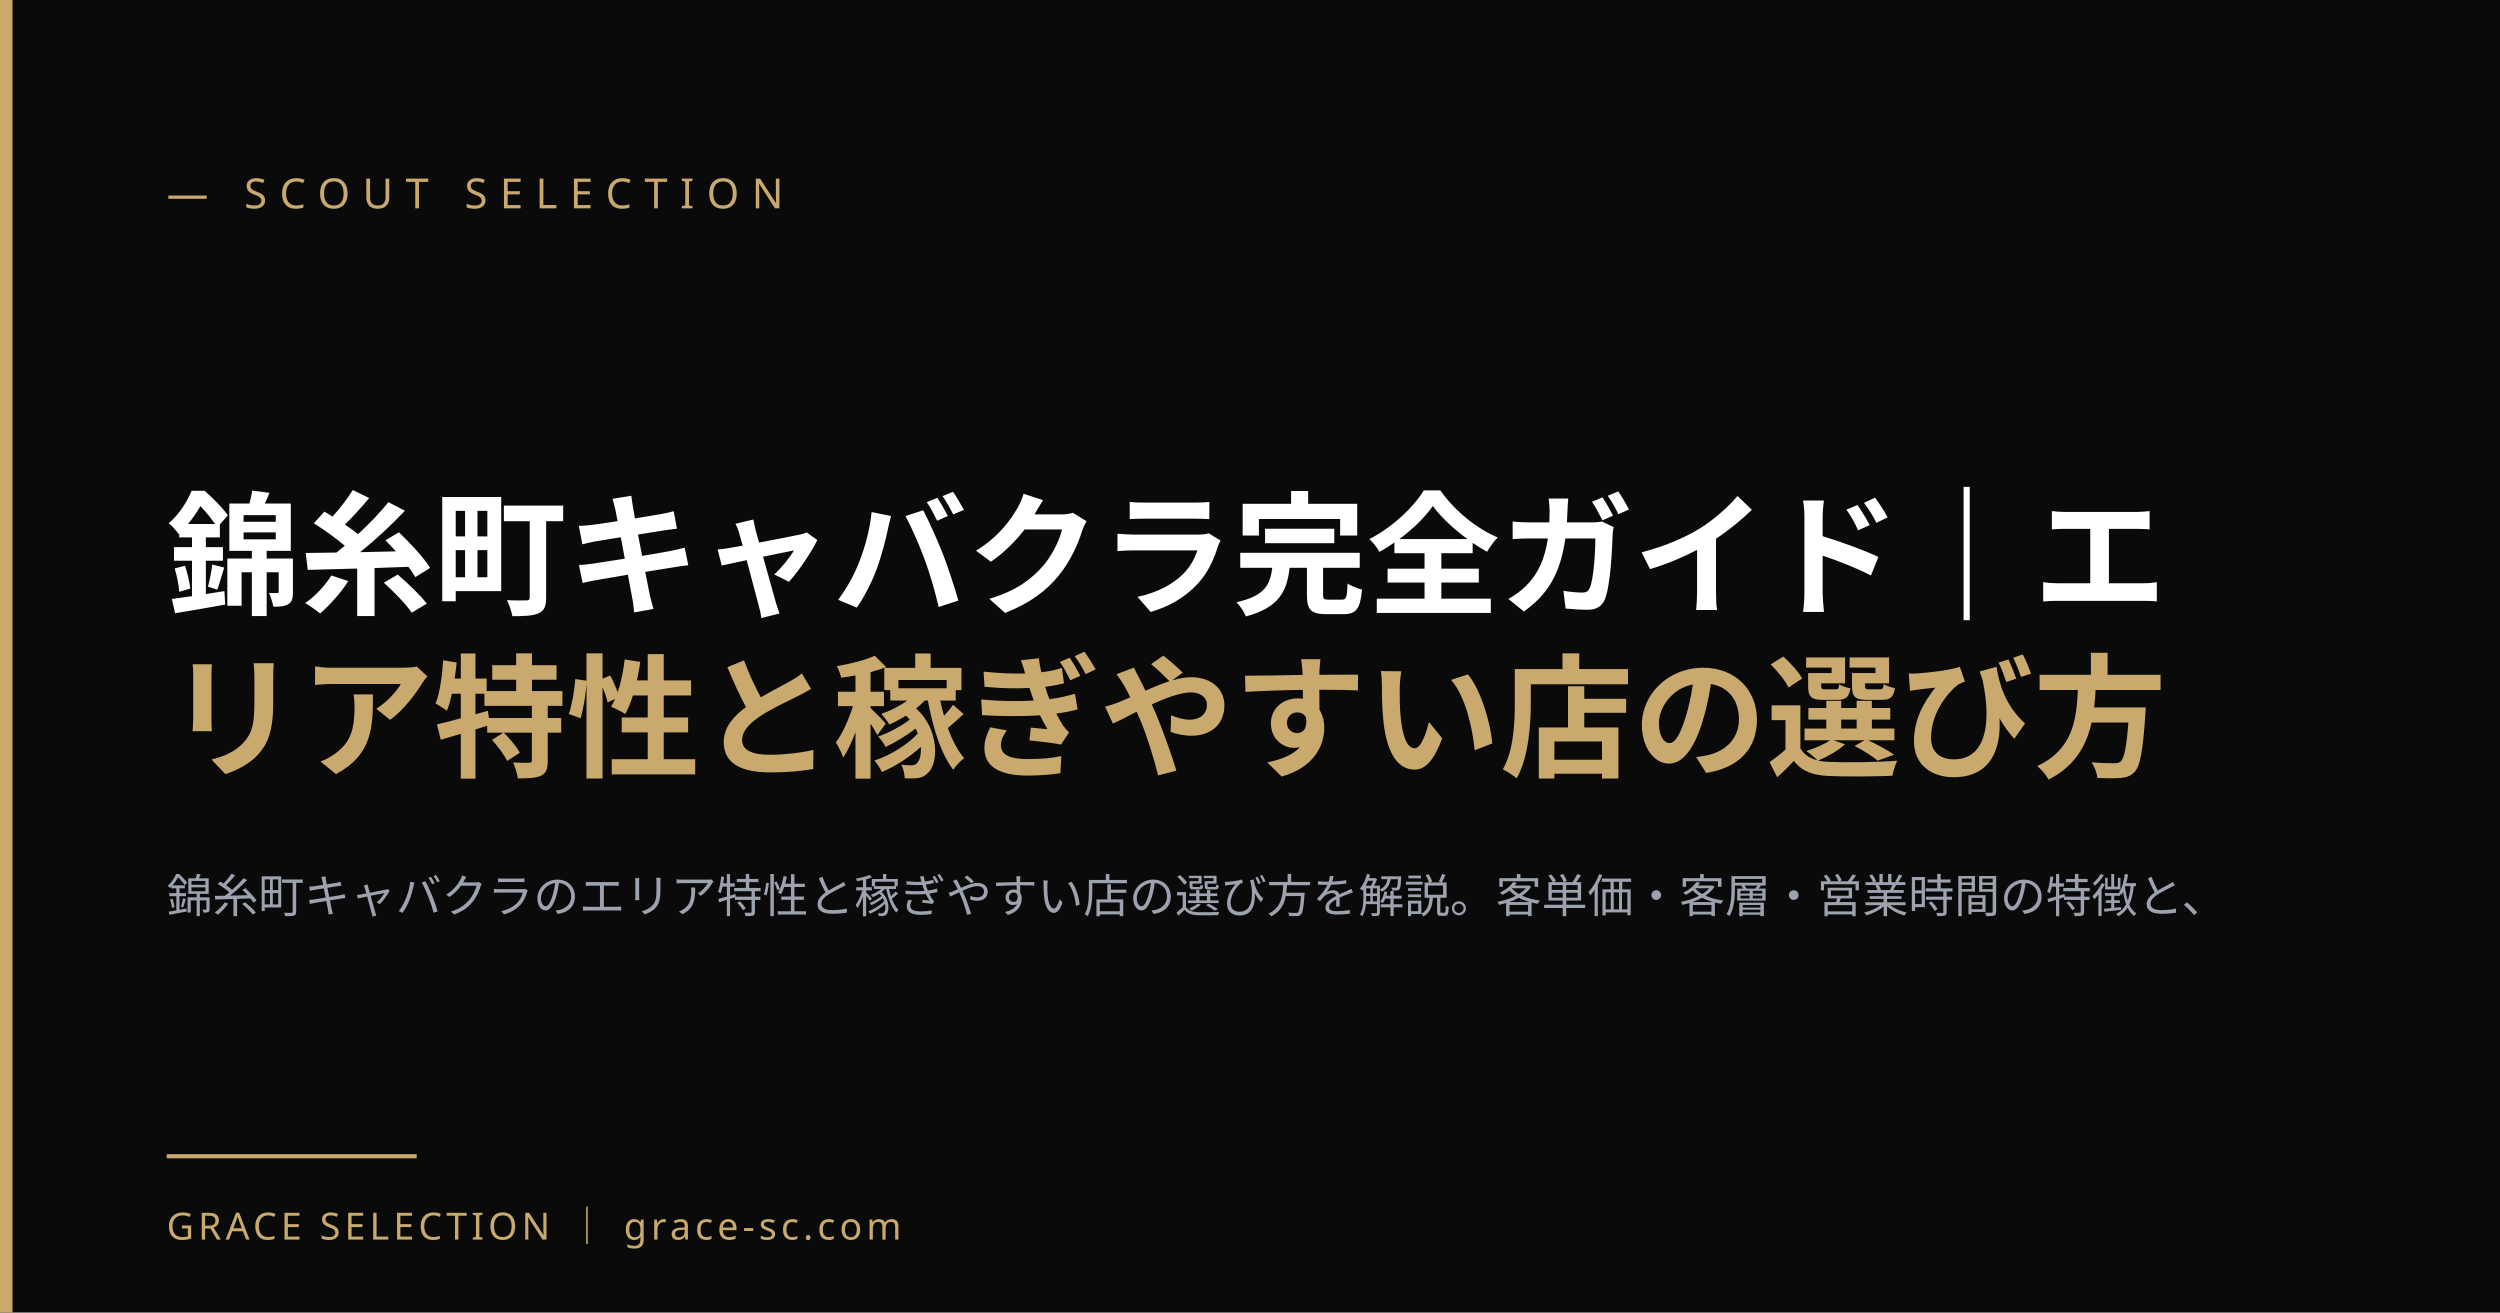
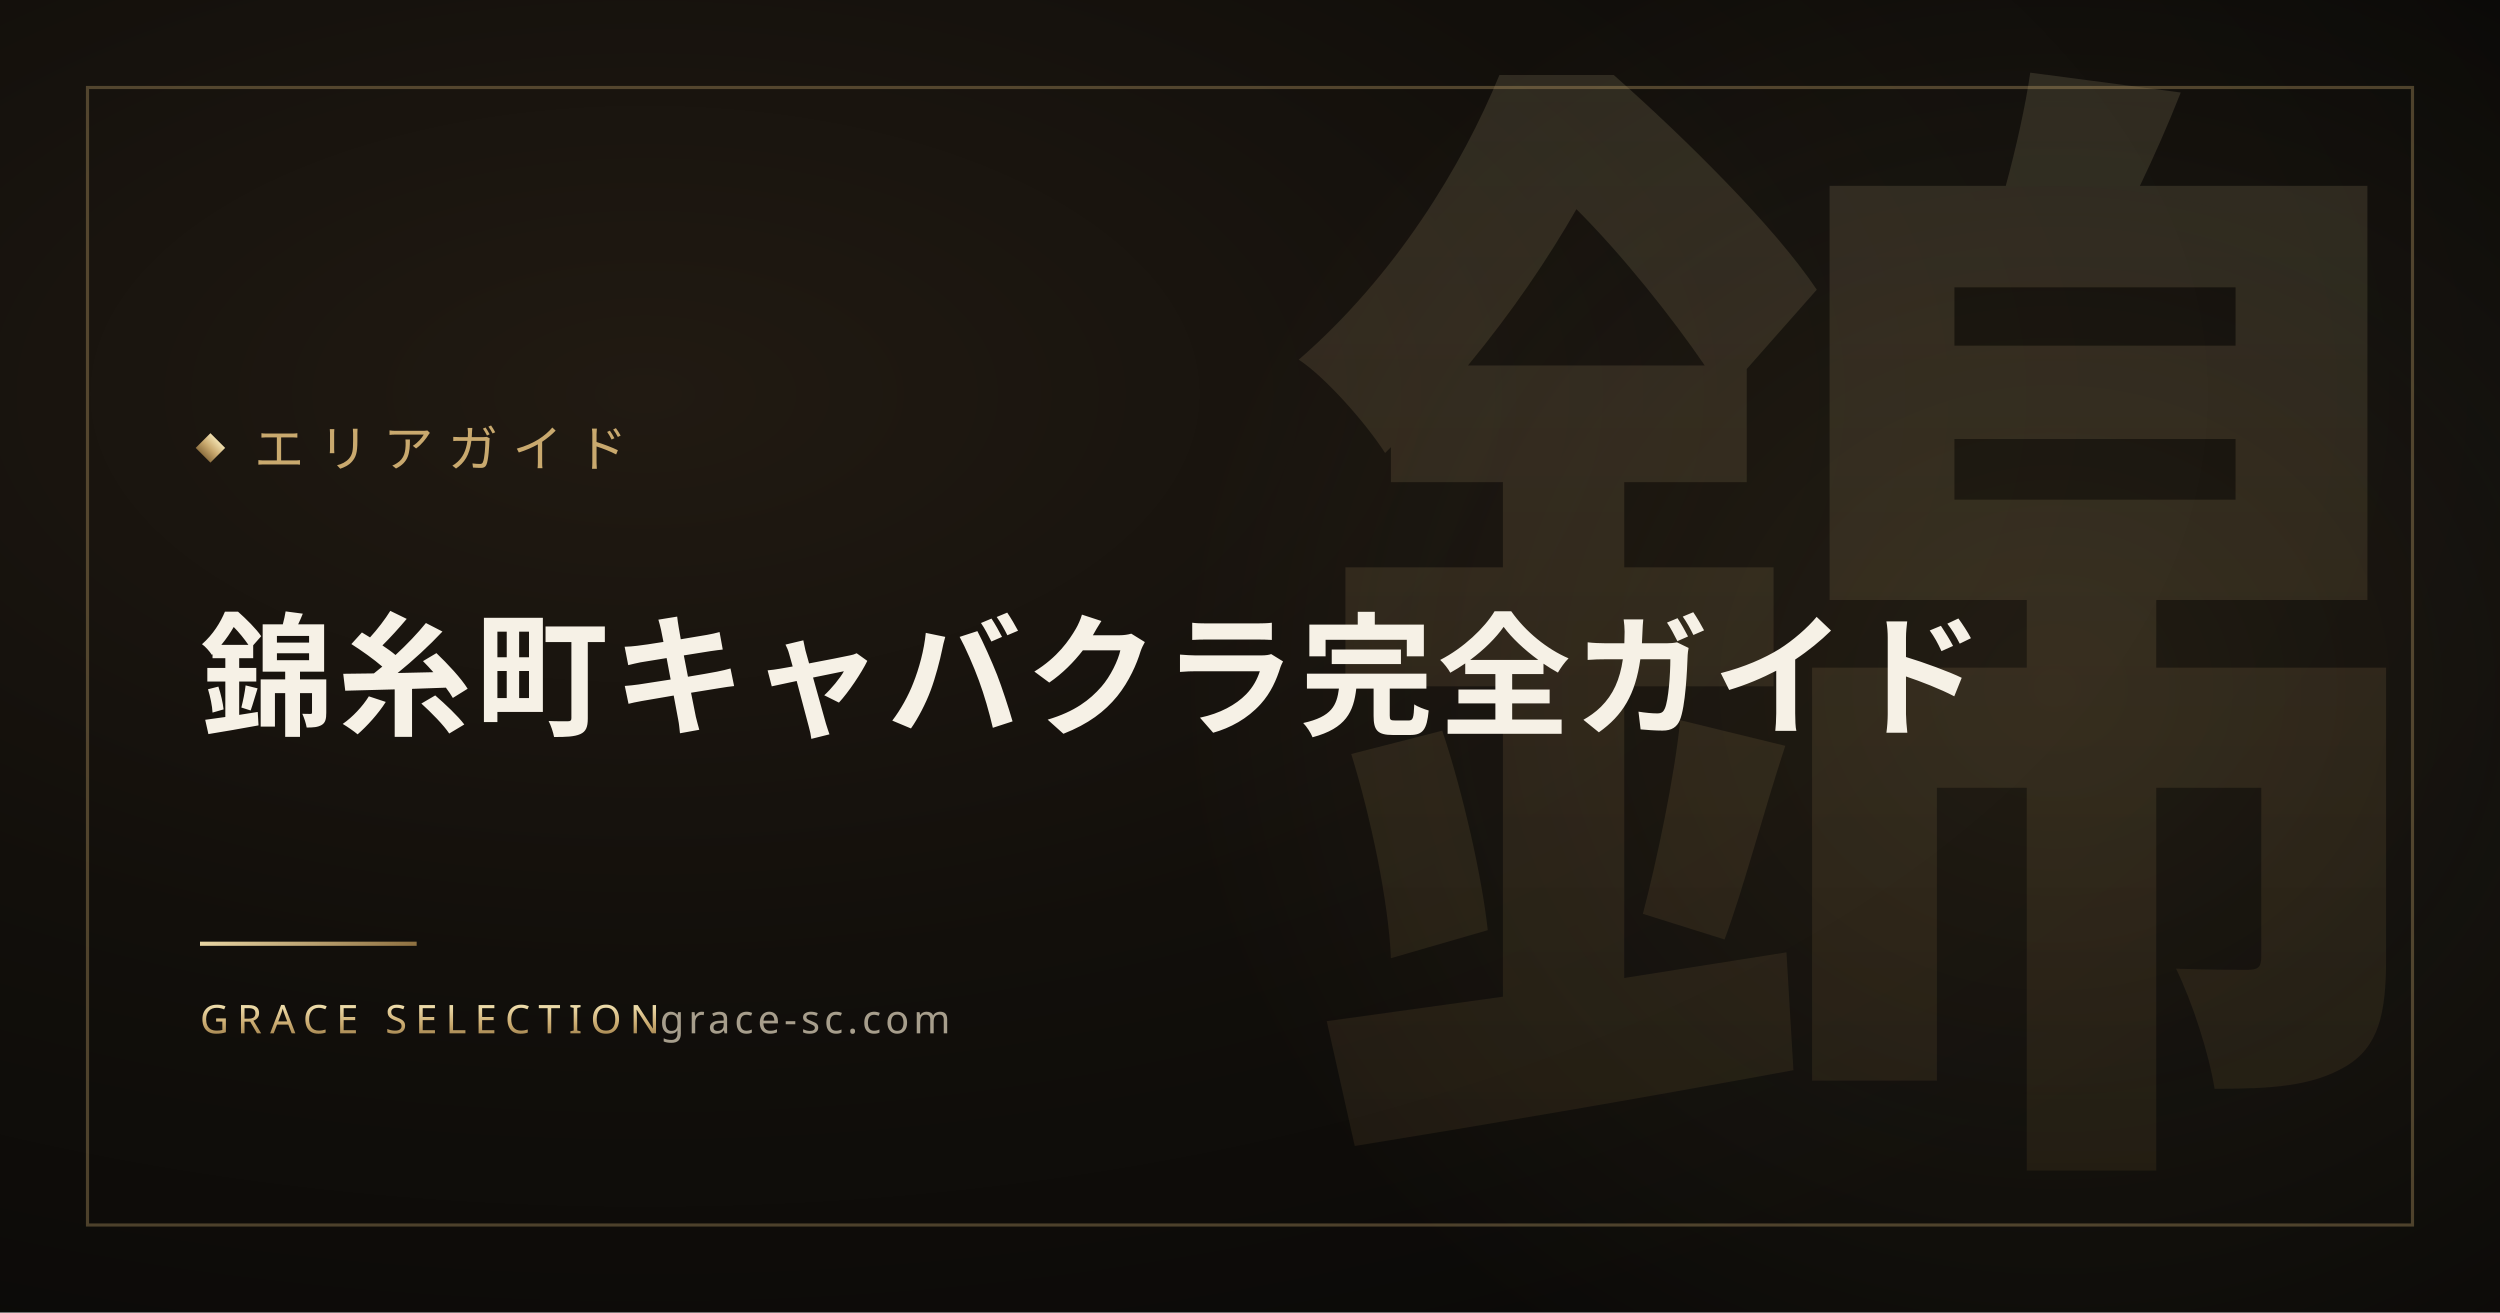
<svg xmlns="http://www.w3.org/2000/svg" viewBox="0 0 1200 630" width="1200" height="630" preserveAspectRatio="xMidYMid slice">
-   <rect width="1200" height="630" fill="#0a0a0a" />
-   <rect x="0" y="0" width="6" height="630" fill="#c9a96e" />
-   <text x="80" y="100" font-family="'Noto Sans JP','Hiragino Sans','Yu Gothic','Meiryo',sans-serif" font-size="20" letter-spacing="6" fill="#c9a96e" font-weight="500">— SCOUT SELECTION</text>
-   <text x="80" y="290" font-family="'Noto Sans JP','Hiragino Sans','Yu Gothic Medium','Meiryo',sans-serif" font-size="64" font-weight="700" fill="#ffffff">錦糸町キャバクラ完全ガイド｜エ</text>
-   <text x="80" y="368" font-family="'Noto Sans JP','Hiragino Sans','Yu Gothic Medium','Meiryo',sans-serif" font-size="64" font-weight="700" fill="#c9a96e">リア特性と稼ぎやすい店の選び方</text>
-   <text x="80" y="438" font-family="'Noto Sans JP','Hiragino Sans','Yu Gothic','Meiryo',sans-serif" font-size="22" fill="#9ca3af" font-weight="400">錦糸町キャバクラのエリア特性と稼ぎやすい店の選び方を解説。客単価・客層・営業時間の特徴と、</text>
-   <line x1="80" y1="555" x2="200" y2="555" stroke="#c9a96e" stroke-width="2" />
-   <text x="80" y="595" font-family="'Noto Sans JP','Hiragino Sans','Yu Gothic','Meiryo',sans-serif" font-size="18" fill="#c9a96e" letter-spacing="2" font-weight="500">GRACE SELECTION ｜ grace-sc.com</text>
+   <defs>
+     <radialGradient id="warm" cx="26%" cy="30%" r="80%">
+       <stop offset="0%" stop-color="#211A12" />
+       <stop offset="55%" stop-color="#120F0B" />
+       <stop offset="100%" stop-color="#0B0A08" />
+     </radialGradient>
+     <radialGradient id="lift" cx="50%" cy="50%" r="50%">
+       <stop offset="0%" stop-color="#C9A96E" stop-opacity="0.10" />
+       <stop offset="100%" stop-color="#C9A96E" stop-opacity="0" />
+     </radialGradient>
+     <linearGradient id="foil" x1="0" y1="0" x2="0" y2="1">
+       <stop offset="0%" stop-color="#F0DFAE" />
+       <stop offset="52%" stop-color="#C9A96E" />
+       <stop offset="100%" stop-color="#8E7040" />
+     </linearGradient>
+     <linearGradient id="foilrule" x1="0" y1="0" x2="1" y2="0">
+       <stop offset="0%" stop-color="#E8D5A3" />
+       <stop offset="100%" stop-color="#8E7040" />
+     </linearGradient>
+   </defs>
+   <rect width="1200" height="630" fill="url(#warm)" />
+   <ellipse cx="985" cy="330" rx="420" ry="380" fill="url(#lift)" />
+   <text x="1175" y="512" text-anchor="end" font-family="'Noto Serif JP','Hiragino Mincho ProN','Yu Mincho','BIZ UDPMincho',serif" font-size="560" font-weight="600" fill="url(#foil)" opacity="0.13">錦</text>
+   <rect x="42" y="42" width="1116" height="546" fill="none" stroke="#C9A96E" stroke-opacity="0.34" stroke-width="1.5" />
+   <rect x="96" y="210" width="10" height="10" transform="rotate(45 101 215)" fill="url(#foil)" />
+   <text x="122" y="224" font-family="'Noto Sans JP','Hiragino Sans','Yu Gothic','Meiryo',sans-serif" font-size="24" letter-spacing="7" font-weight="500" fill="#C9A96E">エリアガイド</text>
+   <text x="96" y="348" font-family="'Noto Serif JP','Hiragino Mincho ProN','Yu Mincho','BIZ UDPMincho',serif" font-size="64" font-weight="600" fill="#F6F1E6" letter-spacing="2">錦糸町キャバクラ完全ガイド</text>
+   <rect x="96" y="452" width="104" height="2" fill="url(#foilrule)" />
+   <text x="96" y="496" font-family="'Noto Sans JP','Hiragino Sans','Yu Gothic','Meiryo',sans-serif" font-size="19" letter-spacing="4" font-weight="500" fill="url(#foil)">GRACE SELECTION<tspan fill="#A79E8C" letter-spacing="2" font-weight="400">　grace-sc.com</tspan>
+   </text>
</svg>
